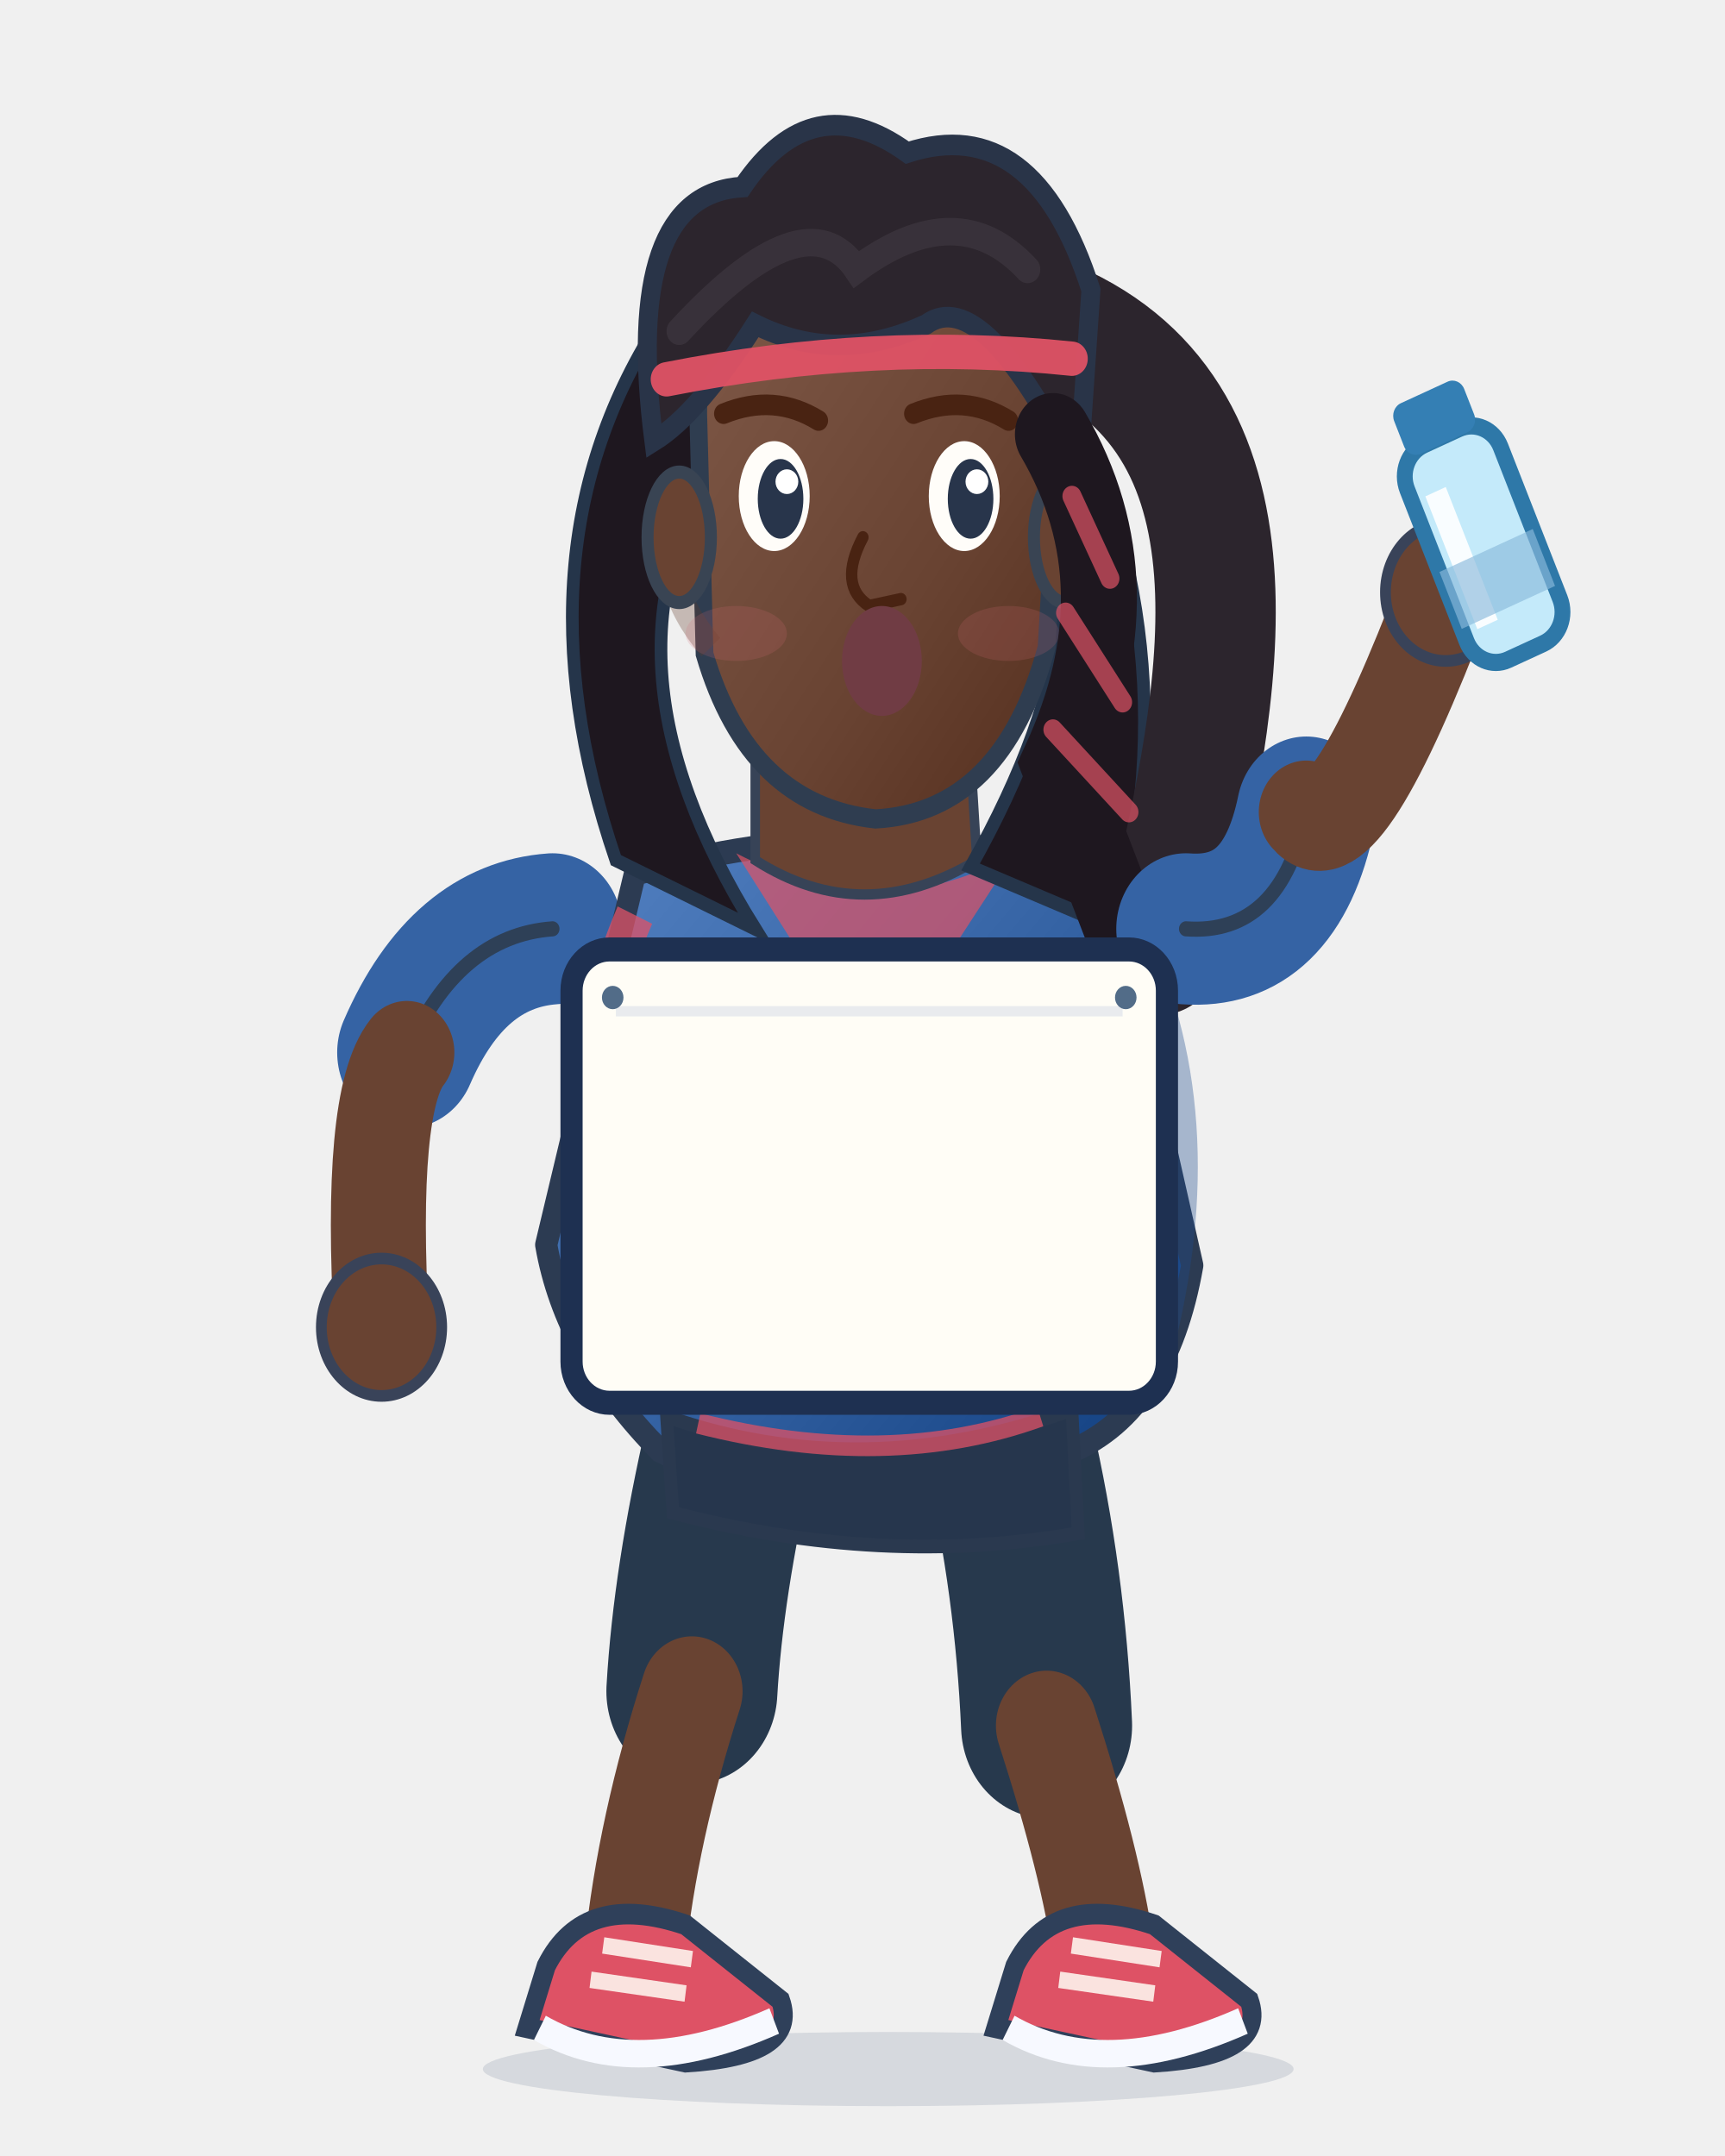
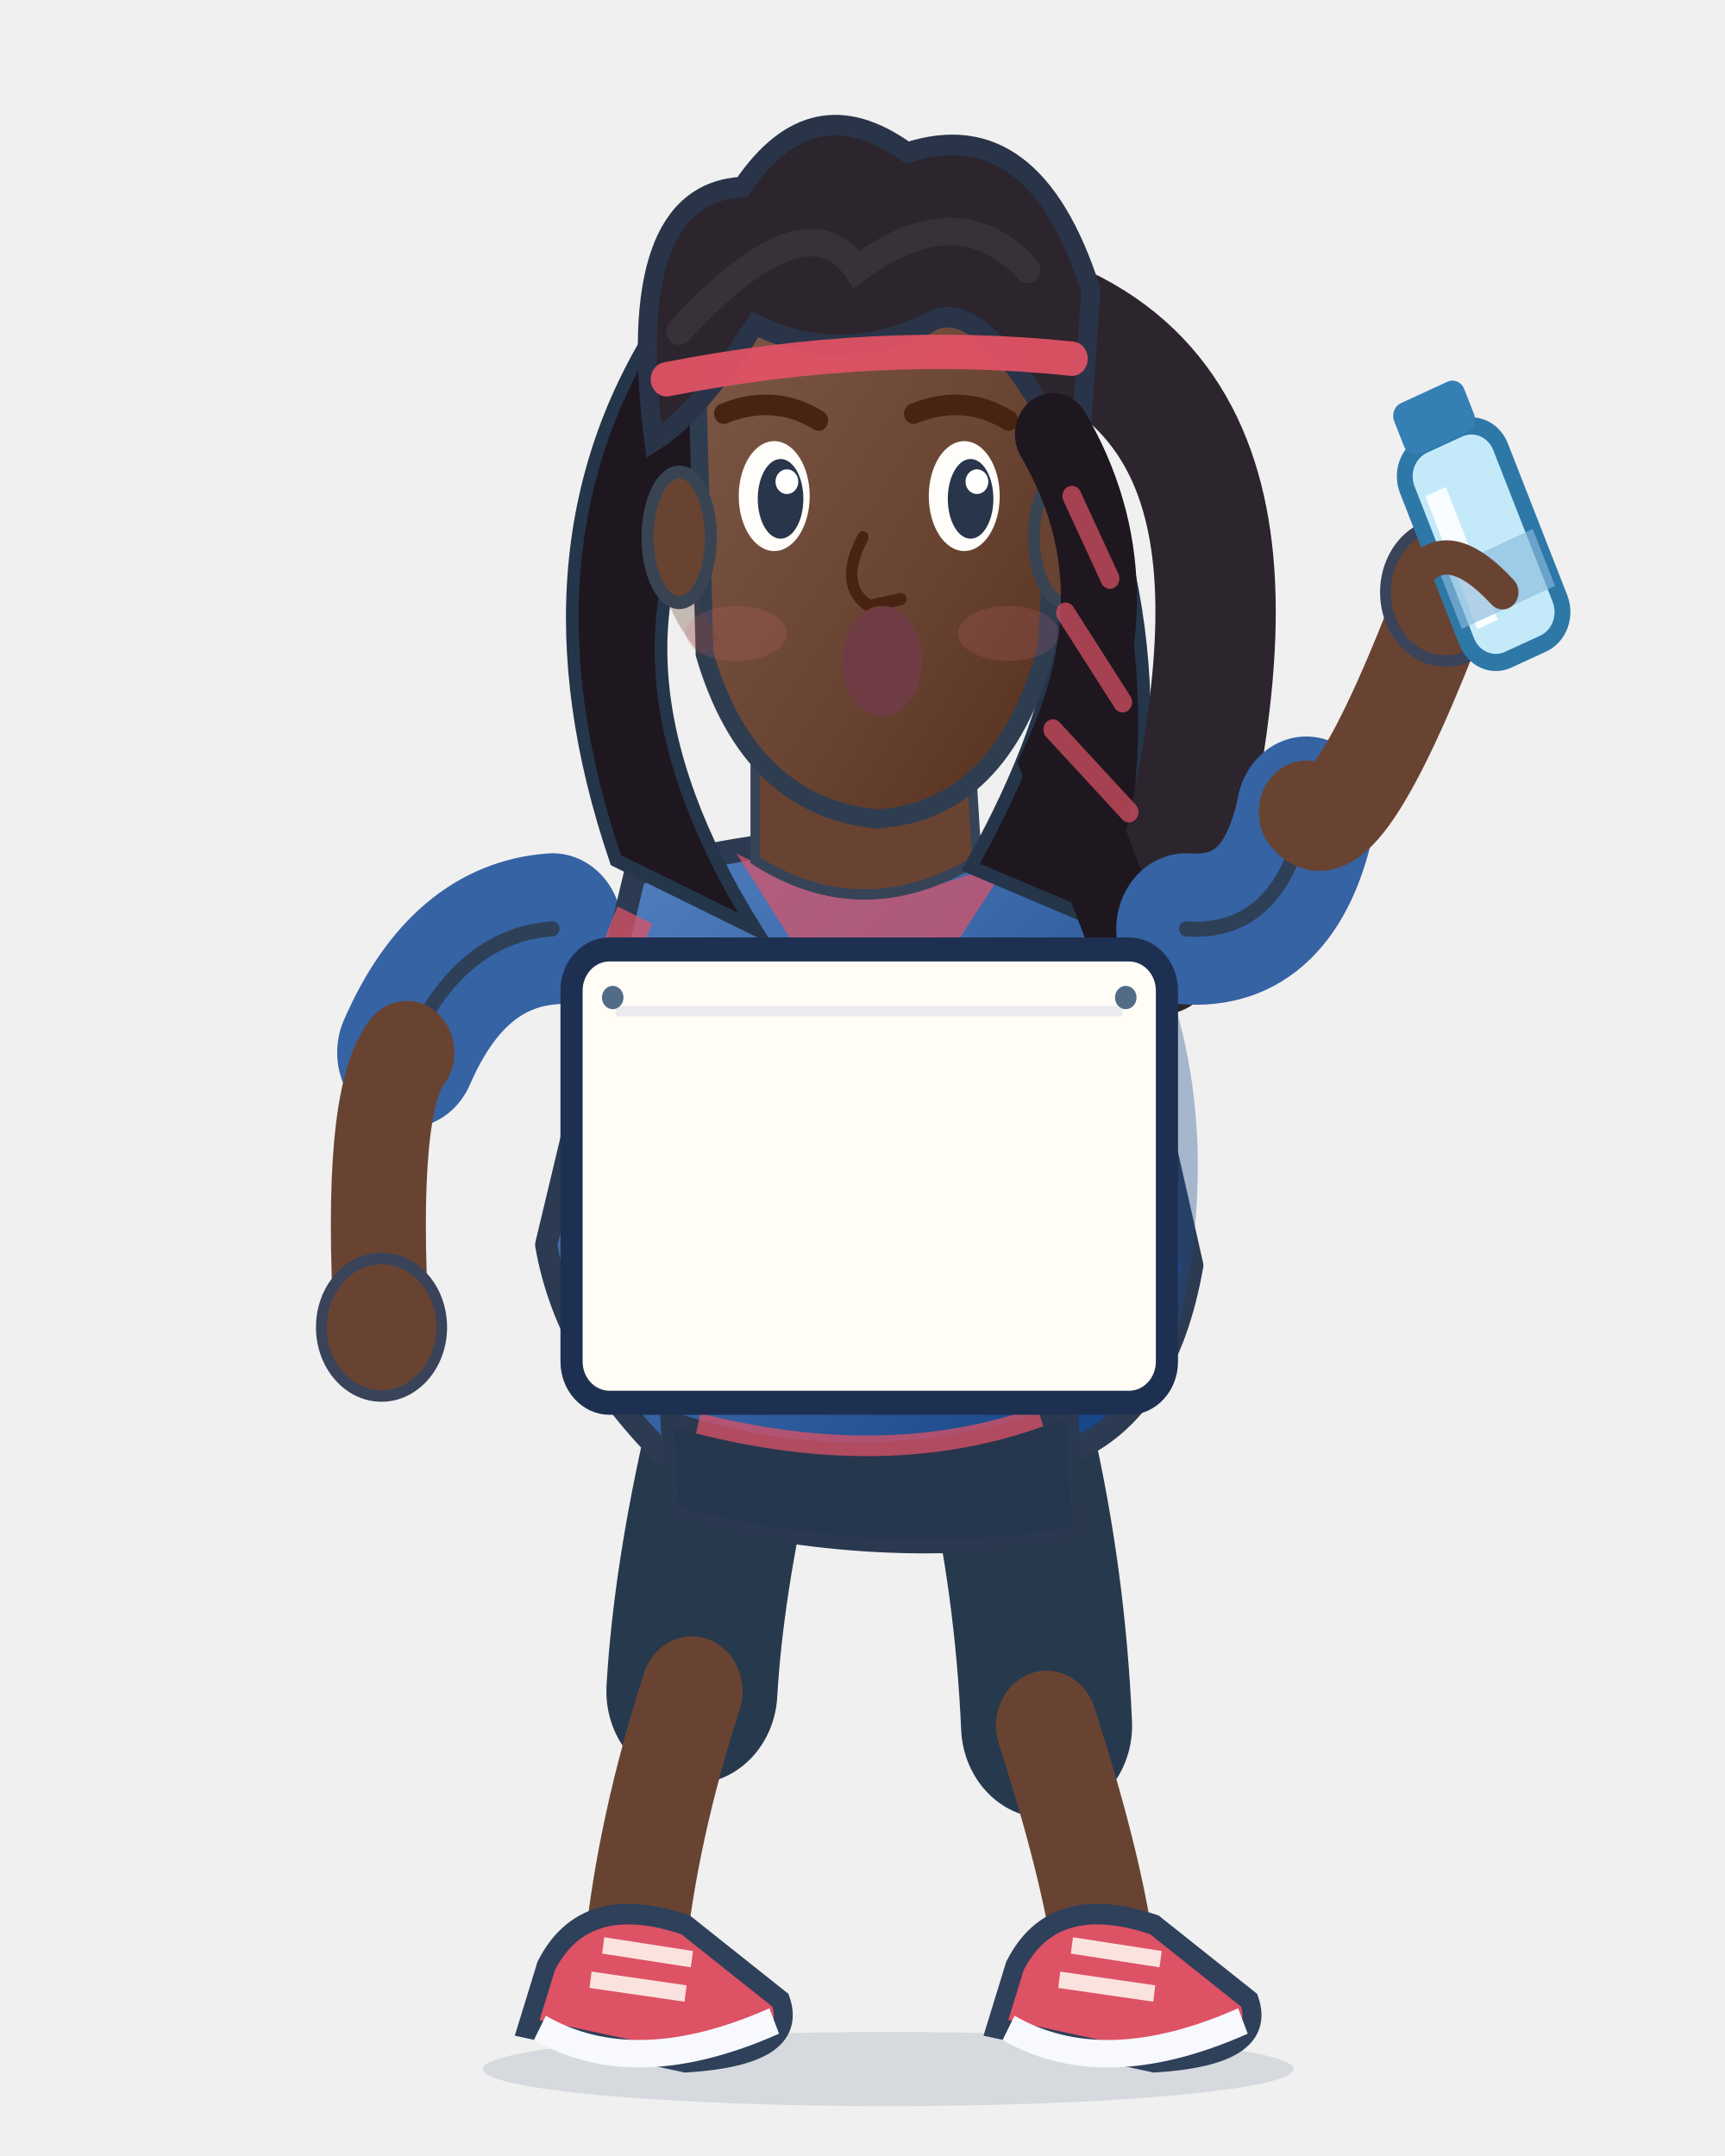
<svg xmlns="http://www.w3.org/2000/svg" width="256" height="320" viewBox="0 0 256 320" role="img" aria-label="SnackDash original adult runner body_19 receive">
  <defs>
    <linearGradient id="skin_18" x1="0" y1="0" x2=".9" y2="1">
      <stop offset="0" stop-color="#815b4a" />
      <stop offset=".65" stop-color="#694332" />
      <stop offset="1" stop-color="#573120" />
    </linearGradient>
    <linearGradient id="shirt_18" x1="0" y1="0" x2=".94" y2=".8">
      <stop offset="0" stop-color="#5482c3" />
      <stop offset=".56" stop-color="#3563A4" />
      <stop offset="1" stop-color="#174586" />
    </linearGradient>
  </defs>
  <g id="character_anchor" transform="translate(129 302) scale(0.94 1.0195) translate(-129 -302)">
    <ellipse cx="132" cy="307" rx="64" ry="5.4" fill="#273F61" opacity=".13" />
    <g id="legs">
      <g id="leg_left">
        <path d="M107 216 Q102 236 101 252" stroke="#27394D" stroke-width="27" stroke-linecap="round" fill="none" />
        <path d="M101 252 Q94 272 92 290" stroke="#694332" stroke-width="16" stroke-linecap="round" fill="none" />
        <g>
          <path d="M78 292 Q84 281 100 286 L115 297 Q118 305 100 306 L75 301Z" fill="#DE5265" stroke="#2F405A" stroke-width="3" />
          <path d="M77 301 Q92 309 114 300" stroke="#F7F9FF" stroke-width="4" fill="none" />
          <path d="M85 294 L100 296 M87 289 L101 291" stroke="#FFFDF4" stroke-width="2.4" opacity=".85" />
        </g>
      </g>
      <g id="leg_right">
        <path d="M151 216 Q156 236 157 257" stroke="#27394D" stroke-width="27" stroke-linecap="round" fill="none" />
        <path d="M157 257 Q164 277 166 290" stroke="#694332" stroke-width="16" stroke-linecap="round" fill="none" />
        <g>
          <path d="M152 292 Q158 281 174 286 L189 297 Q192 305 174 306 L149 301Z" fill="#DE5265" stroke="#2F405A" stroke-width="3" />
          <path d="M151 301 Q166 309 188 300" stroke="#F7F9FF" stroke-width="4" fill="none" />
          <path d="M159 294 L174 296 M161 289 L175 291" stroke="#FFFDF4" stroke-width="2.4" opacity=".85" />
        </g>
      </g>
    </g>
    <g id="arm_left">
      <path d="M79 141 Q64 142 56 159" stroke="#3563A4" stroke-width="22" stroke-linecap="round" fill="none" />
      <path d="M79 141 Q64 142 56 159" stroke="#2E4057" stroke-width="2.2" stroke-linecap="round" fill="none" />
      <path d="M56 159 Q50 166 52 199" stroke="#694332" stroke-width="15" stroke-linecap="round" fill="none" />
      <ellipse cx="52" cy="199" rx="9.5" ry="10" fill="#694332" stroke="#394359" stroke-width="1.7" />
    </g>
    <g id="torso">
      <path d="M92 133 Q129 123 166 133 L180 190 Q176 211 161 217 Q129 231 96 217 Q81 203 78 187Z" fill="url(#shirt_18)" stroke="#2C3B52" stroke-width="3.5" stroke-linejoin="round" />
      <path d="M92 139 Q79 167 88 201" stroke="#DE5265" stroke-width="6" opacity=".75" fill="none" />
      <path d="M167 140 Q182 166 173 200" stroke="#1c4a8b" stroke-width="9" opacity=".35" fill="none" />
      <path d="M108 130 L119 146 L140 147 L152 130 Q131 141 108 130Z" fill="#DE5265" opacity=".7" />
      <path d="M114 129 Q128 139 144 129" stroke="#2B3D50" stroke-width="3" fill="none" />
      <path d="M97 212 Q128 222 161 211 L162 229 Q131 234 98 226Z" fill="#26364D" stroke="#2A394F" stroke-width="2" />
      <path d="M102 213 Q132 220 156 212" stroke="#DE5265" stroke-width="3" fill="none" opacity=".75" />
      <path d="M111 116 L111 131 Q128 141 146 131 L145 116" fill="#694332" stroke="#374357" stroke-width="1.5" />
    </g>
    <g id="hair_back">
      <path d="M97 51 Q72 85 89 131 L111 141 Q84 101 106 72 M156 56 Q181 96 168 141 L145 132 Q170 91 152 68Z" fill="#1e171f" stroke="#25354A" stroke-width="2" />
      <path d="M160 54 C194 69 184 110 175 144" stroke="#2C252D" stroke-width="19" fill="none" stroke-linecap="round" />
    </g>
    <g id="face">
      <path d="M102 66 Q102 39 128 36 Q156 37 159 68 L157 100 Q150 124 130 125 Q110 123 103 101Z" fill="url(#skin_18)" stroke="#2F3D50" stroke-width="2.8" />
      <path d="M106 60 Q112 48 120 45" stroke="#805a49" stroke-width="4" opacity=".4" fill="none" />
      <path d="M100 83 Q95 90 104 100" stroke="#603a29" stroke-width="4" opacity=".3" fill="none" />
      <ellipse cx="99" cy="84" rx="5" ry="9.5" fill="#694332" stroke="#394453" stroke-width="1.9" />
      <ellipse cx="160" cy="84" rx="5" ry="9.5" fill="#694332" stroke="#394453" stroke-width="1.9" />
      <path d="M106 66 Q114 63 121 67" fill="none" stroke="#492312" stroke-width="3" stroke-linecap="round" />
      <ellipse cx="114" cy="78" rx="5.6" ry="8" fill="#FFFDF9" />
      <ellipse cx="115" cy="78.4" rx="3.6" ry="5.8" fill="#28354B" />
      <circle cx="116" cy="75.9" r="1.8" fill="white" />
      <path d="M136 66 Q144 63 151 67" fill="none" stroke="#492312" stroke-width="3" stroke-linecap="round" />
      <ellipse cx="144" cy="78" rx="5.6" ry="8" fill="#FFFDF9" />
      <ellipse cx="145" cy="78.4" rx="3.6" ry="5.8" fill="#28354B" />
      <circle cx="146" cy="75.9" r="1.8" fill="white" />
      <path d="M128 84 Q124 91 129 94 L134 93" stroke="#492312" stroke-width="1.8" fill="none" stroke-linecap="round" />
      <ellipse cx="108" cy="98" rx="8" ry="4" fill="#D56876" opacity=".18" />
      <ellipse cx="151" cy="98" rx="8" ry="4" fill="#D56876" opacity=".18" />50plus<ellipse cx="131" cy="102" rx="6.3" ry="8" fill="#703C44" />
    </g>
    <g id="hair" stroke-linecap="round">
      <path d="M95 70 Q90 34 109 33 Q120 18 135 28 Q155 22 164 48 L162 75 Q147 47 138 53 Q124 59 111 53 Q102 66 95 70Z" fill="#2C252D" stroke="#293448" stroke-width="3" />
      <path d="M99 54 Q119 34 127 45 Q143 34 154 45" stroke="#484149" stroke-width="4" opacity=".45" fill="none" />
      <path d="M158 69 Q172 91 159 117 L169 141" stroke="#1e171f" stroke-width="12" fill="none" />
      <path d="M161 78 L167 90 M160 95 L169 108 M158 112 L170 124" stroke="#DE5265" stroke-width="3" opacity=".7" />
      <path d="M97 61 Q130 55 161 58" stroke="#DE5265" stroke-width="5" fill="none" opacity=".95" />
    </g>
    <g id="arm_right">
      <path d="M179 141 Q194 142 198 124" stroke="#3563A4" stroke-width="22" stroke-linecap="round" fill="none" />
      <path d="M179 141 Q194 142 198 124" stroke="#2E4057" stroke-width="2.2" stroke-linecap="round" fill="none" />
      <path d="M198 124 Q204 131 220 92" stroke="#694332" stroke-width="15" stroke-linecap="round" fill="none" />
      <ellipse cx="220" cy="92" rx="9.5" ry="10" fill="#694332" stroke="#394359" stroke-width="1.7" />
    </g>
    <g id="bib_blank" data-bib-rect="82,144,94,66">
      <rect id="bib_mask" x="82" y="144" width="94" height="66" rx="6" fill="#FFFDF6" stroke="#1E3051" stroke-width="3.5" />
      <path d="M89 153 H169" stroke="#D9DFE9" stroke-width="1.5" opacity=".58" />
      <circle cx="88.5" cy="151" r="1.7" fill="#526C88" />
      <circle cx="169.5" cy="151" r="1.7" fill="#526C88" />
    </g>
    <g id="accessories">
      <g id="received_supply" transform="translate(226 85) rotate(-23)">
        <rect x="-8" y="-17" width="16" height="34" rx="5" fill="#C4EAFA" stroke="#2E78A8" stroke-width="2.5" />
        <rect x="-6" y="-24" width="12" height="8" rx="2" fill="#347FB4" />
        <path d="M-4 -10 V11" stroke="#FFFFFF" stroke-width="3.5" opacity=".9" />
        <rect x="-8" y="1" width="16" height="9" fill="#8ABADB" opacity=".65" />
      </g>
-       <path id="grip_foreground" d="M215 88 Q221 79 230 91" fill="none" stroke="#000000" stroke-width="0" opacity="0" />
+       <path id="grip_foreground" d="M215 90 Q220 83 229 92" fill="none" stroke="#694332" stroke-width="5" stroke-linecap="round" />
    </g>
  </g>
</svg>
